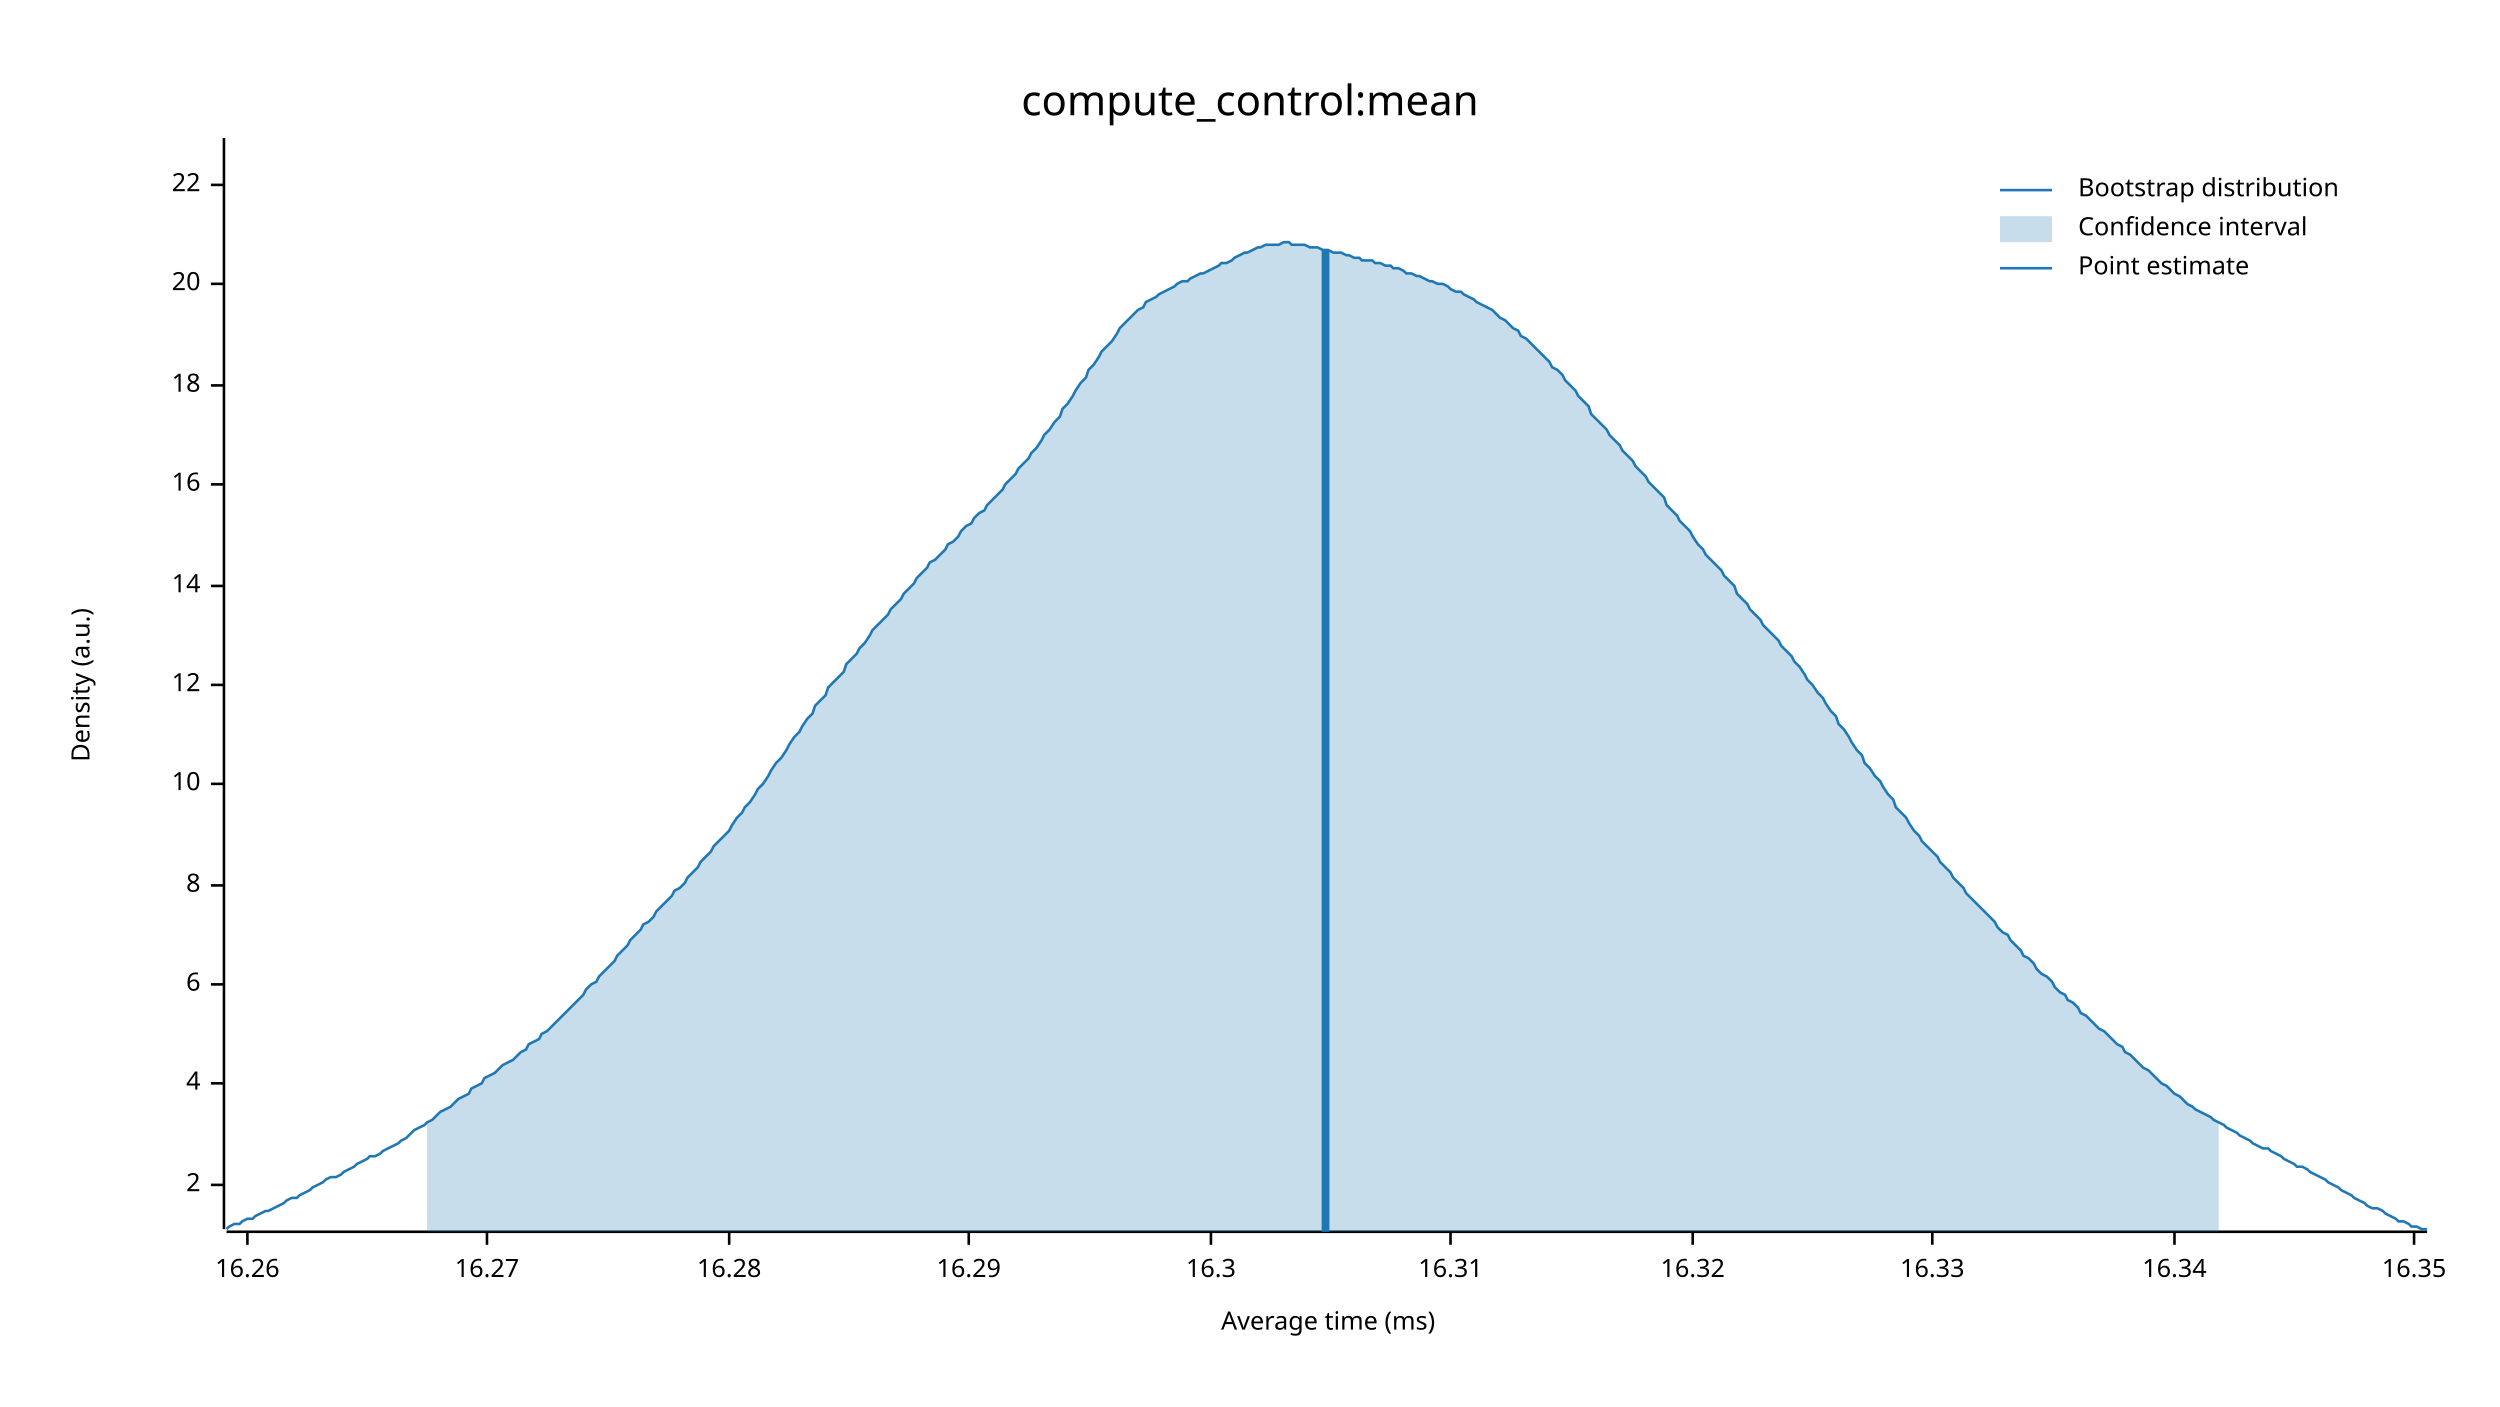
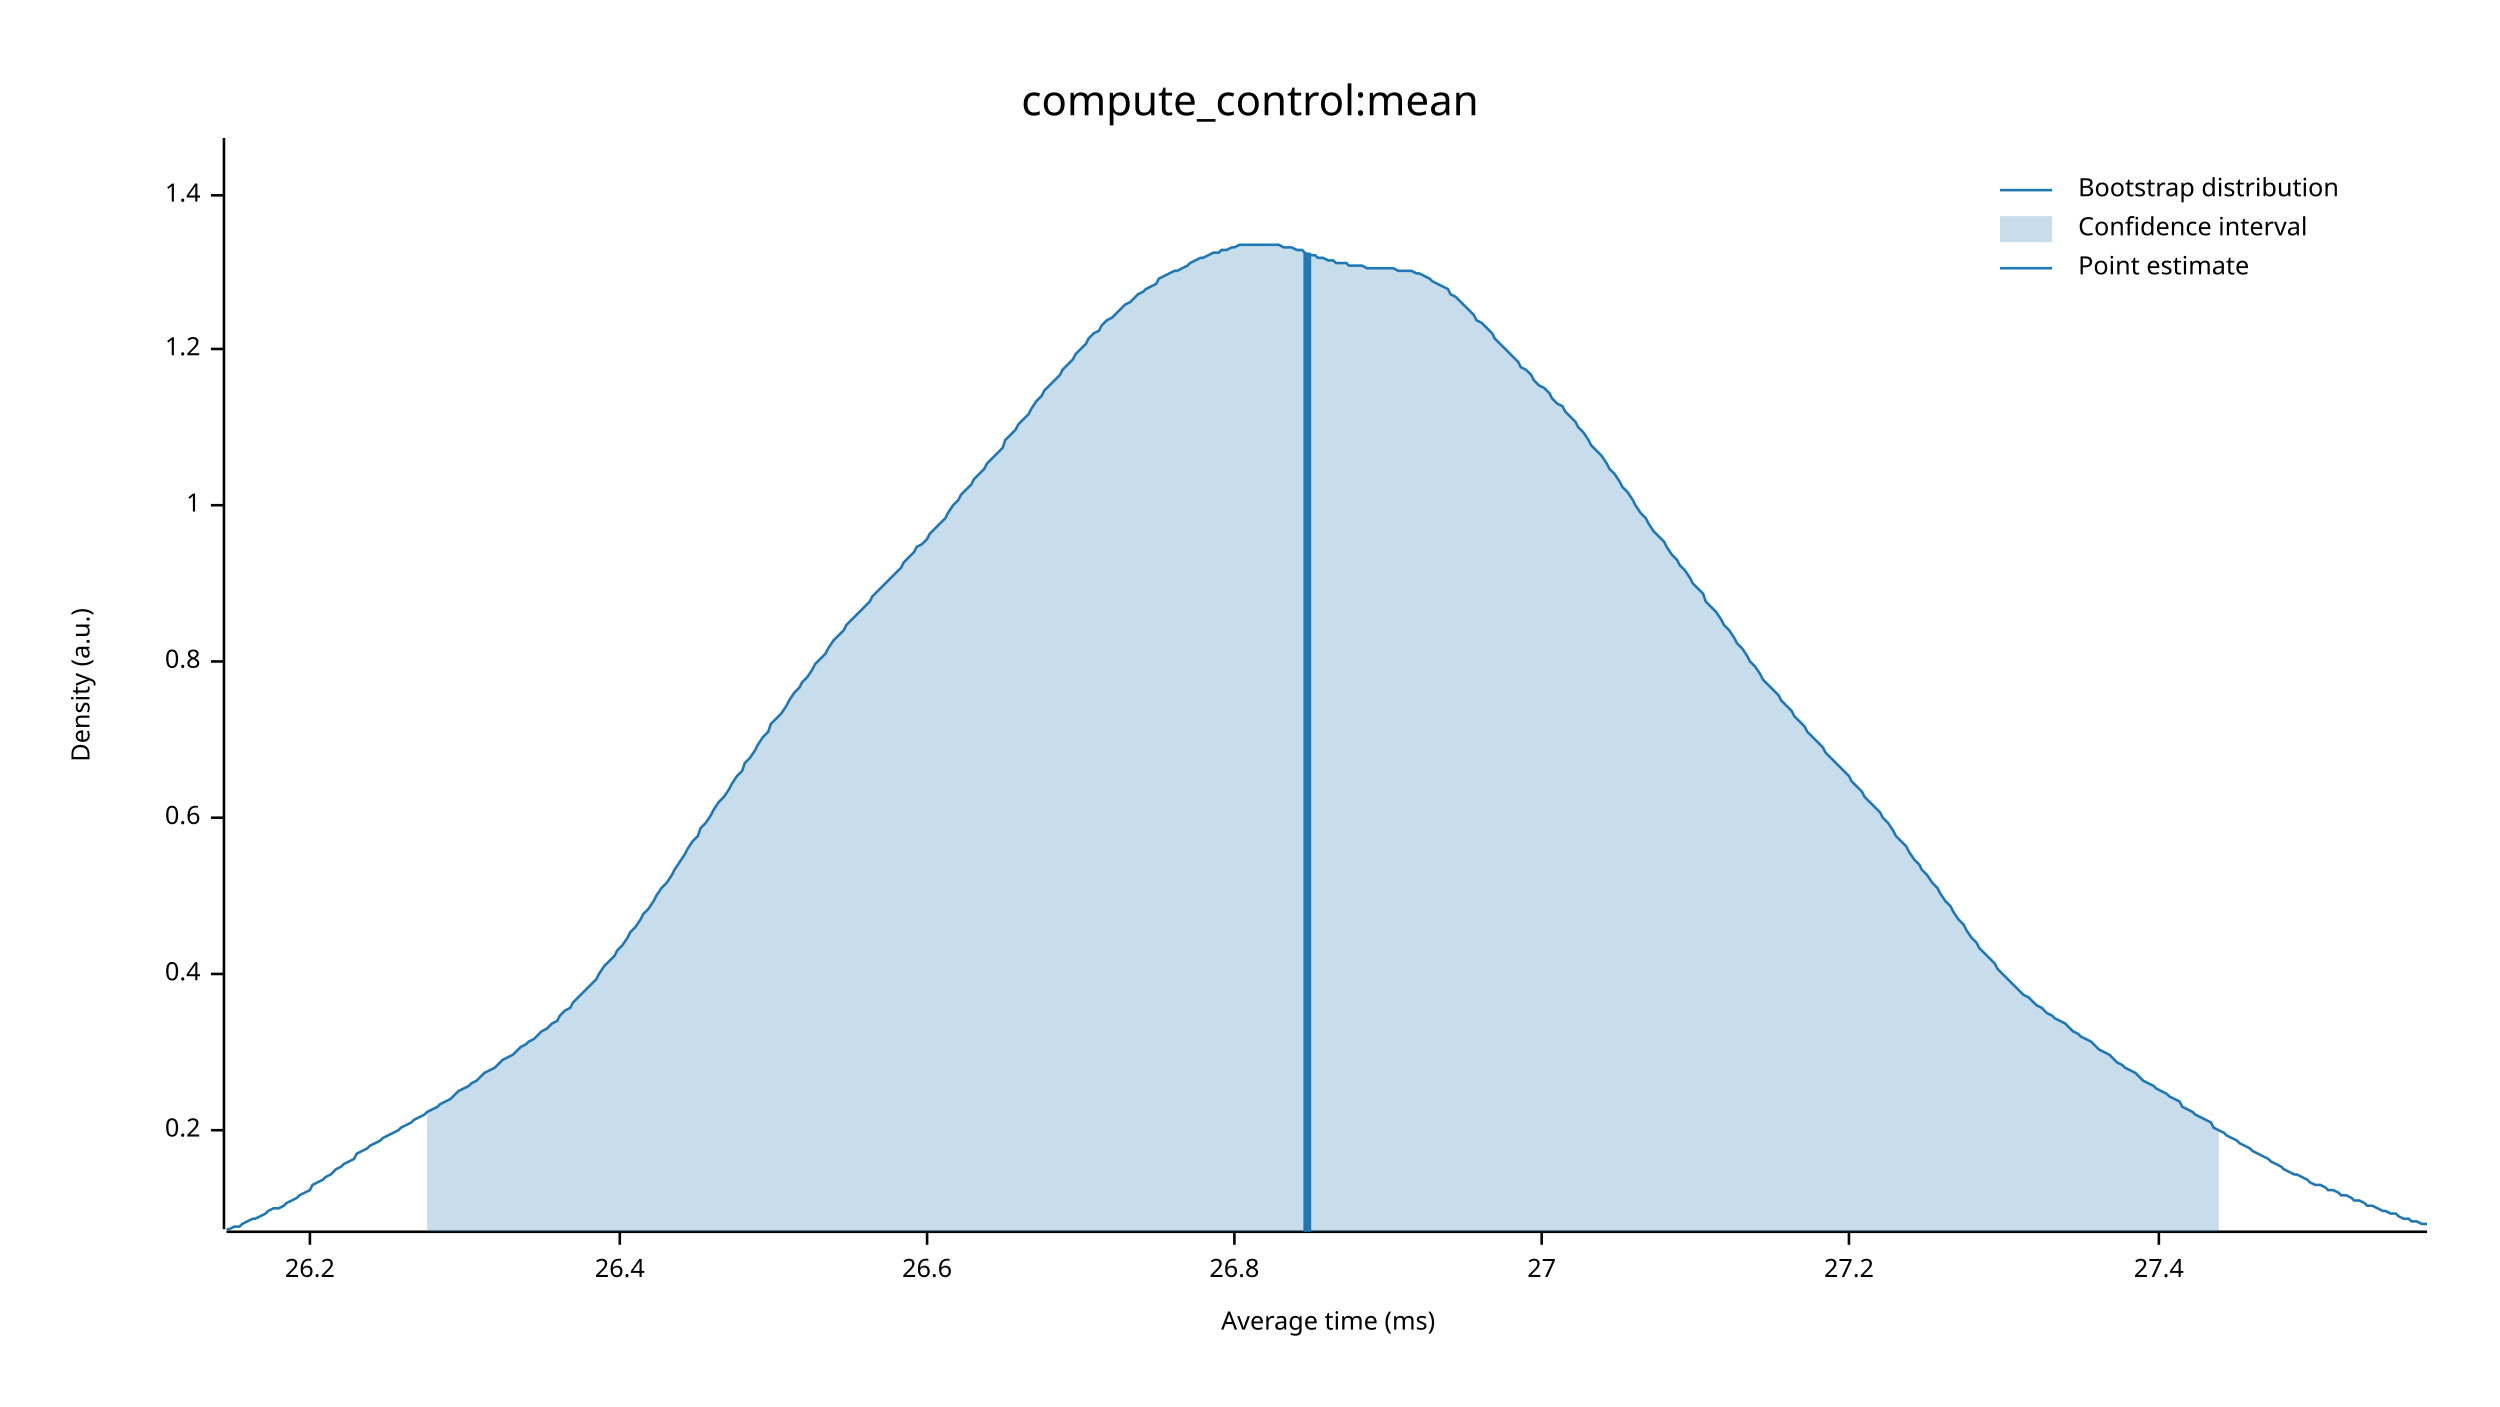
<svg xmlns="http://www.w3.org/2000/svg" width="960" height="540" viewBox="0 0 960 540">
  <text x="480" y="32" dy="0.76em" text-anchor="middle" font-family="sans-serif" font-size="16.129" opacity="1" fill="#000000">
compute_control:mean
</text>
  <text x="27" y="263" dy="0.76em" text-anchor="middle" font-family="sans-serif" font-size="9.677" opacity="1" fill="#000000" transform="rotate(270, 27, 263)">
Density (a.u.)
</text>
  <text x="510" y="513" dy="-0.5ex" text-anchor="middle" font-family="sans-serif" font-size="9.677" opacity="1" fill="#000000">
Average time (ms)
</text>
  <polyline fill="none" opacity="1" stroke="#000000" stroke-width="1" points="86,53 86,472 " />
-   <text x="77" y="455" dy="0.5ex" text-anchor="end" font-family="sans-serif" font-size="9.677" opacity="1" fill="#000000">
- 2
+   <text x="77" y="434" dy="0.5ex" text-anchor="end" font-family="sans-serif" font-size="9.677" opacity="1" fill="#000000">
+ 0.2
</text>
-   <polyline fill="none" opacity="1" stroke="#000000" stroke-width="1" points="81,455 86,455 " />
-   <text x="77" y="416" dy="0.5ex" text-anchor="end" font-family="sans-serif" font-size="9.677" opacity="1" fill="#000000">
- 4
+   <polyline fill="none" opacity="1" stroke="#000000" stroke-width="1" points="81,434 86,434 " />
+   <text x="77" y="374" dy="0.5ex" text-anchor="end" font-family="sans-serif" font-size="9.677" opacity="1" fill="#000000">
+ 0.4
</text>
-   <polyline fill="none" opacity="1" stroke="#000000" stroke-width="1" points="81,416 86,416 " />
-   <text x="77" y="378" dy="0.5ex" text-anchor="end" font-family="sans-serif" font-size="9.677" opacity="1" fill="#000000">
- 6
+   <polyline fill="none" opacity="1" stroke="#000000" stroke-width="1" points="81,374 86,374 " />
+   <text x="77" y="314" dy="0.5ex" text-anchor="end" font-family="sans-serif" font-size="9.677" opacity="1" fill="#000000">
+ 0.6
</text>
-   <polyline fill="none" opacity="1" stroke="#000000" stroke-width="1" points="81,378 86,378 " />
-   <text x="77" y="340" dy="0.5ex" text-anchor="end" font-family="sans-serif" font-size="9.677" opacity="1" fill="#000000">
- 8
+   <polyline fill="none" opacity="1" stroke="#000000" stroke-width="1" points="81,314 86,314 " />
+   <text x="77" y="254" dy="0.5ex" text-anchor="end" font-family="sans-serif" font-size="9.677" opacity="1" fill="#000000">
+ 0.8
</text>
-   <polyline fill="none" opacity="1" stroke="#000000" stroke-width="1" points="81,340 86,340 " />
-   <text x="77" y="301" dy="0.5ex" text-anchor="end" font-family="sans-serif" font-size="9.677" opacity="1" fill="#000000">
- 10
+   <polyline fill="none" opacity="1" stroke="#000000" stroke-width="1" points="81,254 86,254 " />
+   <text x="77" y="194" dy="0.5ex" text-anchor="end" font-family="sans-serif" font-size="9.677" opacity="1" fill="#000000">
+ 1
</text>
-   <polyline fill="none" opacity="1" stroke="#000000" stroke-width="1" points="81,301 86,301 " />
-   <text x="77" y="263" dy="0.5ex" text-anchor="end" font-family="sans-serif" font-size="9.677" opacity="1" fill="#000000">
- 12
+   <polyline fill="none" opacity="1" stroke="#000000" stroke-width="1" points="81,194 86,194 " />
+   <text x="77" y="134" dy="0.5ex" text-anchor="end" font-family="sans-serif" font-size="9.677" opacity="1" fill="#000000">
+ 1.2
</text>
-   <polyline fill="none" opacity="1" stroke="#000000" stroke-width="1" points="81,263 86,263 " />
-   <text x="77" y="225" dy="0.5ex" text-anchor="end" font-family="sans-serif" font-size="9.677" opacity="1" fill="#000000">
- 14
+   <polyline fill="none" opacity="1" stroke="#000000" stroke-width="1" points="81,134 86,134 " />
+   <text x="77" y="75" dy="0.5ex" text-anchor="end" font-family="sans-serif" font-size="9.677" opacity="1" fill="#000000">
+ 1.4
</text>
-   <polyline fill="none" opacity="1" stroke="#000000" stroke-width="1" points="81,225 86,225 " />
-   <text x="77" y="186" dy="0.5ex" text-anchor="end" font-family="sans-serif" font-size="9.677" opacity="1" fill="#000000">
- 16
+   <polyline fill="none" opacity="1" stroke="#000000" stroke-width="1" points="81,75 86,75 " />
+   <polyline fill="none" opacity="1" stroke="#000000" stroke-width="1" points="87,473 932,473 " />
+   <text x="119" y="483" dy="0.76em" text-anchor="middle" font-family="sans-serif" font-size="9.677" opacity="1" fill="#000000">
+ 26.2
</text>
-   <polyline fill="none" opacity="1" stroke="#000000" stroke-width="1" points="81,186 86,186 " />
-   <text x="77" y="148" dy="0.5ex" text-anchor="end" font-family="sans-serif" font-size="9.677" opacity="1" fill="#000000">
- 18
+   <polyline fill="none" opacity="1" stroke="#000000" stroke-width="1" points="119,473 119,478 " />
+   <text x="238" y="483" dy="0.76em" text-anchor="middle" font-family="sans-serif" font-size="9.677" opacity="1" fill="#000000">
+ 26.4
</text>
-   <polyline fill="none" opacity="1" stroke="#000000" stroke-width="1" points="81,148 86,148 " />
-   <text x="77" y="109" dy="0.5ex" text-anchor="end" font-family="sans-serif" font-size="9.677" opacity="1" fill="#000000">
- 20
+   <polyline fill="none" opacity="1" stroke="#000000" stroke-width="1" points="238,473 238,478 " />
+   <text x="356" y="483" dy="0.76em" text-anchor="middle" font-family="sans-serif" font-size="9.677" opacity="1" fill="#000000">
+ 26.6
</text>
-   <polyline fill="none" opacity="1" stroke="#000000" stroke-width="1" points="81,109 86,109 " />
-   <text x="77" y="71" dy="0.5ex" text-anchor="end" font-family="sans-serif" font-size="9.677" opacity="1" fill="#000000">
- 22
+   <polyline fill="none" opacity="1" stroke="#000000" stroke-width="1" points="356,473 356,478 " />
+   <text x="474" y="483" dy="0.76em" text-anchor="middle" font-family="sans-serif" font-size="9.677" opacity="1" fill="#000000">
+ 26.8
</text>
-   <polyline fill="none" opacity="1" stroke="#000000" stroke-width="1" points="81,71 86,71 " />
-   <polyline fill="none" opacity="1" stroke="#000000" stroke-width="1" points="87,473 932,473 " />
-   <text x="95" y="483" dy="0.76em" text-anchor="middle" font-family="sans-serif" font-size="9.677" opacity="1" fill="#000000">
- 16.26
+   <polyline fill="none" opacity="1" stroke="#000000" stroke-width="1" points="474,473 474,478 " />
+   <text x="592" y="483" dy="0.76em" text-anchor="middle" font-family="sans-serif" font-size="9.677" opacity="1" fill="#000000">
+ 27
</text>
-   <polyline fill="none" opacity="1" stroke="#000000" stroke-width="1" points="95,473 95,478 " />
-   <text x="187" y="483" dy="0.76em" text-anchor="middle" font-family="sans-serif" font-size="9.677" opacity="1" fill="#000000">
- 16.27
+   <polyline fill="none" opacity="1" stroke="#000000" stroke-width="1" points="592,473 592,478 " />
+   <text x="710" y="483" dy="0.76em" text-anchor="middle" font-family="sans-serif" font-size="9.677" opacity="1" fill="#000000">
+ 27.2
</text>
-   <polyline fill="none" opacity="1" stroke="#000000" stroke-width="1" points="187,473 187,478 " />
-   <text x="280" y="483" dy="0.76em" text-anchor="middle" font-family="sans-serif" font-size="9.677" opacity="1" fill="#000000">
- 16.28
+   <polyline fill="none" opacity="1" stroke="#000000" stroke-width="1" points="710,473 710,478 " />
+   <text x="829" y="483" dy="0.76em" text-anchor="middle" font-family="sans-serif" font-size="9.677" opacity="1" fill="#000000">
+ 27.4
</text>
-   <polyline fill="none" opacity="1" stroke="#000000" stroke-width="1" points="280,473 280,478 " />
-   <text x="372" y="483" dy="0.76em" text-anchor="middle" font-family="sans-serif" font-size="9.677" opacity="1" fill="#000000">
- 16.29
- </text>
-   <polyline fill="none" opacity="1" stroke="#000000" stroke-width="1" points="372,473 372,478 " />
-   <text x="465" y="483" dy="0.76em" text-anchor="middle" font-family="sans-serif" font-size="9.677" opacity="1" fill="#000000">
- 16.3
- </text>
-   <polyline fill="none" opacity="1" stroke="#000000" stroke-width="1" points="465,473 465,478 " />
-   <text x="557" y="483" dy="0.76em" text-anchor="middle" font-family="sans-serif" font-size="9.677" opacity="1" fill="#000000">
- 16.31
- </text>
-   <polyline fill="none" opacity="1" stroke="#000000" stroke-width="1" points="557,473 557,478 " />
-   <text x="650" y="483" dy="0.76em" text-anchor="middle" font-family="sans-serif" font-size="9.677" opacity="1" fill="#000000">
- 16.32
- </text>
-   <polyline fill="none" opacity="1" stroke="#000000" stroke-width="1" points="650,473 650,478 " />
-   <text x="742" y="483" dy="0.76em" text-anchor="middle" font-family="sans-serif" font-size="9.677" opacity="1" fill="#000000">
- 16.33
- </text>
-   <polyline fill="none" opacity="1" stroke="#000000" stroke-width="1" points="742,473 742,478 " />
-   <text x="835" y="483" dy="0.76em" text-anchor="middle" font-family="sans-serif" font-size="9.677" opacity="1" fill="#000000">
- 16.34
- </text>
-   <polyline fill="none" opacity="1" stroke="#000000" stroke-width="1" points="835,473 835,478 " />
-   <text x="927" y="483" dy="0.76em" text-anchor="middle" font-family="sans-serif" font-size="9.677" opacity="1" fill="#000000">
- 16.35
- </text>
-   <polyline fill="none" opacity="1" stroke="#000000" stroke-width="1" points="927,473 927,478 " />
-   <polyline fill="none" opacity="1" stroke="#1F78B4" stroke-width="1" points="87,472 88,471 90,470 92,470 93,469 95,468 97,468 98,467 100,466 102,465 103,465 105,464 107,463 109,462 110,461 112,460 114,460 115,459 117,458 119,457 120,456 122,455 124,454 125,453 127,452 129,452 131,451 132,450 134,449 136,448 137,447 139,446 141,445 142,444 144,444 146,443 147,442 149,441 151,440 153,439 154,438 156,437 158,435 159,434 161,433 163,432 164,431 166,430 168,428 169,427 171,426 173,425 175,423 176,422 178,421 180,420 181,418 183,417 185,416 186,414 188,413 190,412 191,411 193,409 195,408 197,407 198,406 200,404 202,403 203,401 205,400 207,399 208,397 210,396 212,394 214,392 215,391 217,389 219,387 220,386 222,384 224,382 225,380 227,378 229,377 230,375 232,373 234,371 236,369 237,367 239,365 241,363 242,361 244,359 246,357 247,355 249,354 251,352 252,350 254,348 256,346 258,344 259,342 261,341 263,339 264,337 266,335 268,333 269,331 271,329 273,327 274,325 276,323 278,321 280,319 281,317 283,314 285,312 286,310 288,308 290,305 291,303 293,301 295,298 296,296 298,293 300,291 302,288 303,286 305,283 307,281 308,279 310,276 312,274 313,271 315,269 317,267 318,264 320,262 322,260 324,258 325,255 327,253 329,251 330,249 332,247 334,244 335,242 337,240 339,238 341,236 342,234 344,232 346,230 347,228 349,226 351,224 352,222 354,220 356,218 357,216 359,215 361,213 363,211 364,209 366,208 368,206 369,204 371,202 373,201 374,199 376,197 378,196 379,194 381,192 383,190 385,188 386,186 388,184 390,182 391,180 393,178 395,176 396,174 398,172 400,169 401,167 403,165 405,162 407,160 408,157 410,155 412,152 413,150 415,147 417,145 418,142 420,140 422,137 423,135 425,133 427,131 429,128 430,126 432,124 434,122 435,121 437,119 439,118 440,116 442,115 444,114 445,113 447,112 449,111 451,110 452,109 454,108 456,108 457,107 459,106 461,105 462,105 464,104 466,103 468,102 469,101 471,101 473,100 474,99 476,98 478,97 479,97 481,96 483,95 484,95 486,94 488,94 490,94 491,94 493,93 495,93 496,94 498,94 500,94 501,94 503,95 505,95 506,95 508,96 510,96 512,97 513,97 515,97 517,98 518,98 520,99 522,99 523,100 525,100 527,100 528,101 530,101 532,102 534,102 535,103 537,103 539,104 540,105 542,105 544,106 545,106 547,107 549,108 550,108 552,109 554,109 556,110 557,111 559,112 561,112 562,113 564,114 566,115 567,116 569,117 571,118 573,119 574,120 576,122 578,123 579,124 581,126 583,127 584,129 586,130 588,132 589,133 591,135 593,137 595,139 596,141 598,142 600,144 601,146 603,148 605,150 606,152 608,154 610,156 611,159 613,161 615,163 617,165 618,167 620,169 622,171 623,173 625,175 627,177 628,179 630,181 632,183 633,185 635,187 637,189 639,191 640,194 642,196 644,198 645,200 647,202 649,204 650,206 652,209 654,211 655,213 657,215 659,217 661,219 662,221 664,223 666,225 667,228 669,230 671,232 672,234 674,236 676,238 677,240 679,242 681,244 683,246 684,248 686,250 688,252 689,254 691,256 693,259 694,261 696,263 698,266 700,268 701,270 703,273 705,275 706,278 708,280 710,283 711,285 713,288 715,290 716,293 718,295 720,298 722,300 723,302 725,305 727,307 728,310 730,312 732,314 733,316 735,319 737,321 738,323 740,325 742,327 744,329 745,331 747,333 749,335 750,337 752,339 754,341 755,343 757,345 759,347 760,348 762,350 764,352 766,354 767,356 769,358 771,359 772,361 774,363 776,365 777,367 779,368 781,370 782,372 784,374 786,375 788,377 789,379 791,381 793,382 794,384 796,385 798,387 799,389 801,390 803,392 804,393 806,395 808,396 810,398 811,399 813,401 815,402 816,404 818,405 820,407 821,408 823,410 825,411 827,413 828,414 830,416 832,417 833,418 835,420 837,421 838,422 840,424 842,425 843,426 845,427 847,428 849,429 850,430 852,431 854,432 855,433 857,434 859,435 860,436 862,437 864,438 865,439 867,440 869,441 871,441 872,442 874,443 876,444 877,445 879,446 881,447 882,448 884,448 886,449 887,450 889,451 891,452 893,453 894,454 896,455 898,456 899,457 901,458 903,459 904,460 906,461 908,462 909,463 911,464 913,464 915,465 916,466 918,467 920,468 921,469 923,469 925,470 926,471 928,471 930,472 932,472 " />
-   <polygon opacity="0.25" fill="#1F78B4" points="164,431 166,430 168,428 169,427 171,426 173,425 175,423 176,422 178,421 180,420 181,418 183,417 185,416 186,414 188,413 190,412 191,411 193,409 195,408 197,407 198,406 200,404 202,403 203,401 205,400 207,399 208,397 210,396 212,394 214,392 215,391 217,389 219,387 220,386 222,384 224,382 225,380 227,378 229,377 230,375 232,373 234,371 236,369 237,367 239,365 241,363 242,361 244,359 246,357 247,355 249,354 251,352 252,350 254,348 256,346 258,344 259,342 261,341 263,339 264,337 266,335 268,333 269,331 271,329 273,327 274,325 276,323 278,321 280,319 281,317 283,314 285,312 286,310 288,308 290,305 291,303 293,301 295,298 296,296 298,293 300,291 302,288 303,286 305,283 307,281 308,279 310,276 312,274 313,271 315,269 317,267 318,264 320,262 322,260 324,258 325,255 327,253 329,251 330,249 332,247 334,244 335,242 337,240 339,238 341,236 342,234 344,232 346,230 347,228 349,226 351,224 352,222 354,220 356,218 357,216 359,215 361,213 363,211 364,209 366,208 368,206 369,204 371,202 373,201 374,199 376,197 378,196 379,194 381,192 383,190 385,188 386,186 388,184 390,182 391,180 393,178 395,176 396,174 398,172 400,169 401,167 403,165 405,162 407,160 408,157 410,155 412,152 413,150 415,147 417,145 418,142 420,140 422,137 423,135 425,133 427,131 429,128 430,126 432,124 434,122 435,121 437,119 439,118 440,116 442,115 444,114 445,113 447,112 449,111 451,110 452,109 454,108 456,108 457,107 459,106 461,105 462,105 464,104 466,103 468,102 469,101 471,101 473,100 474,99 476,98 478,97 479,97 481,96 483,95 484,95 486,94 488,94 490,94 491,94 493,93 495,93 496,94 498,94 500,94 501,94 503,95 505,95 506,95 508,96 510,96 512,97 513,97 515,97 517,98 518,98 520,99 522,99 523,100 525,100 527,100 528,101 530,101 532,102 534,102 535,103 537,103 539,104 540,105 542,105 544,106 545,106 547,107 549,108 550,108 552,109 554,109 556,110 557,111 559,112 561,112 562,113 564,114 566,115 567,116 569,117 571,118 573,119 574,120 576,122 578,123 579,124 581,126 583,127 584,129 586,130 588,132 589,133 591,135 593,137 595,139 596,141 598,142 600,144 601,146 603,148 605,150 606,152 608,154 610,156 611,159 613,161 615,163 617,165 618,167 620,169 622,171 623,173 625,175 627,177 628,179 630,181 632,183 633,185 635,187 637,189 639,191 640,194 642,196 644,198 645,200 647,202 649,204 650,206 652,209 654,211 655,213 657,215 659,217 661,219 662,221 664,223 666,225 667,228 669,230 671,232 672,234 674,236 676,238 677,240 679,242 681,244 683,246 684,248 686,250 688,252 689,254 691,256 693,259 694,261 696,263 698,266 700,268 701,270 703,273 705,275 706,278 708,280 710,283 711,285 713,288 715,290 716,293 718,295 720,298 722,300 723,302 725,305 727,307 728,310 730,312 732,314 733,316 735,319 737,321 738,323 740,325 742,327 744,329 745,331 747,333 749,335 750,337 752,339 754,341 755,343 757,345 759,347 760,348 762,350 764,352 766,354 767,356 769,358 771,359 772,361 774,363 776,365 777,367 779,368 781,370 782,372 784,374 786,375 788,377 789,379 791,381 793,382 794,384 796,385 798,387 799,389 801,390 803,392 804,393 806,395 808,396 810,398 811,399 813,401 815,402 816,404 818,405 820,407 821,408 823,410 825,411 827,413 828,414 830,416 832,417 833,418 835,420 837,421 838,422 840,424 842,425 843,426 845,427 847,428 849,429 850,430 852,431 852,473 164,473 " />
-   <polyline fill="none" opacity="1" stroke="#1F78B4" stroke-width="3" points="509,473 509,96 " />
+   <polyline fill="none" opacity="1" stroke="#000000" stroke-width="1" points="829,473 829,478 " />
+   <polyline fill="none" opacity="1" stroke="#1F78B4" stroke-width="1" points="87,472 88,472 90,471 92,471 93,470 95,469 97,468 98,468 100,467 102,466 103,465 105,464 107,464 109,463 110,462 112,461 114,460 115,459 117,458 119,457 120,455 122,454 124,453 125,452 127,451 129,449 131,448 132,447 134,446 136,445 137,443 139,442 141,441 142,440 144,439 146,438 147,437 149,436 151,435 153,434 154,433 156,432 158,431 159,430 161,429 163,428 164,427 166,426 168,425 169,424 171,423 173,422 175,420 176,419 178,418 180,417 181,416 183,415 185,413 186,412 188,411 190,410 191,409 193,407 195,406 197,405 198,404 200,402 202,401 203,400 205,399 207,397 208,396 210,395 212,393 214,392 215,390 217,388 219,387 220,385 222,383 224,381 225,380 227,378 229,376 230,374 232,371 234,369 236,367 237,365 239,363 241,360 242,358 244,356 246,353 247,351 249,349 251,346 252,344 254,341 256,339 258,336 259,334 261,331 263,328 264,326 266,323 268,321 269,318 271,316 273,313 274,311 276,308 278,306 280,303 281,301 283,298 285,296 286,293 288,291 290,288 291,286 293,283 295,281 296,278 298,276 300,274 302,271 303,269 305,266 307,264 308,262 310,260 312,257 313,255 315,253 317,251 318,249 320,246 322,244 324,242 325,240 327,238 329,236 330,235 332,233 334,231 335,229 337,227 339,225 341,223 342,222 344,220 346,218 347,216 349,214 351,212 352,210 354,209 356,207 357,205 359,203 361,201 363,199 364,197 366,194 368,192 369,190 371,188 373,186 374,184 376,182 378,180 379,178 381,176 383,174 385,172 386,169 388,167 390,165 391,163 393,161 395,159 396,157 398,154 400,152 401,150 403,148 405,146 407,144 408,142 410,140 412,138 413,136 415,134 417,132 418,130 420,128 422,127 423,125 425,123 427,122 429,120 430,119 432,117 434,116 435,115 437,113 439,112 440,111 442,110 444,109 445,107 447,106 449,105 451,104 452,104 454,103 456,102 457,101 459,100 461,99 462,99 464,98 466,97 468,97 469,96 471,96 473,95 474,95 476,94 478,94 479,94 481,94 483,94 484,94 486,94 488,94 490,94 491,94 493,95 495,95 496,95 498,96 500,96 501,97 503,98 505,98 506,99 508,99 510,100 512,100 513,101 515,101 517,101 518,102 520,102 522,102 523,102 525,103 527,103 528,103 530,103 532,103 534,103 535,103 537,104 539,104 540,104 542,104 544,105 545,105 547,106 549,107 550,108 552,109 554,110 556,111 557,113 559,114 561,116 562,117 564,119 566,121 567,123 569,124 571,126 573,128 574,130 576,132 578,134 579,135 581,137 583,139 584,141 586,142 588,144 589,146 591,148 593,149 595,151 596,153 598,155 600,156 601,158 603,160 605,162 606,164 608,166 610,169 611,171 613,173 615,175 617,178 618,180 620,182 622,185 623,187 625,189 627,192 628,194 630,197 632,199 633,201 635,204 637,206 639,208 640,210 642,213 644,215 645,217 647,219 649,222 650,224 652,226 654,228 655,231 657,233 659,235 661,238 662,240 664,242 666,245 667,247 669,249 671,252 672,254 674,256 676,259 677,261 679,263 681,265 683,267 684,269 686,271 688,273 689,275 691,277 693,279 694,281 696,283 698,285 700,287 701,289 703,291 705,293 706,294 708,296 710,298 711,300 713,302 715,304 716,306 718,308 720,310 722,312 723,314 725,316 727,319 728,321 730,323 732,325 733,327 735,330 737,332 738,334 740,336 742,339 744,341 745,343 747,346 749,348 750,350 752,353 754,355 755,357 757,360 759,362 760,364 762,366 764,368 766,370 767,372 769,374 771,376 772,377 774,379 776,381 777,382 779,383 781,385 782,386 784,387 786,389 788,390 789,391 791,392 793,393 794,394 796,396 798,397 799,398 801,399 803,400 804,401 806,403 808,404 810,405 811,406 813,408 815,409 816,410 818,411 820,412 821,413 823,415 825,416 827,417 828,418 830,419 832,420 833,421 835,422 837,423 838,425 840,426 842,427 843,428 845,429 847,430 849,431 850,433 852,434 854,435 855,436 857,437 859,438 860,439 862,440 864,441 865,442 867,443 869,444 871,445 872,446 874,447 876,448 877,449 879,450 881,451 882,451 884,452 886,453 887,454 889,455 891,455 893,456 894,457 896,457 898,458 899,459 901,459 903,460 904,461 906,461 908,462 909,463 911,463 913,464 915,465 916,465 918,466 920,466 921,467 923,468 925,468 926,469 928,469 930,470 932,470 " />
+   <polygon opacity="0.25" fill="#1F78B4" points="164,427 166,426 168,425 169,424 171,423 173,422 175,420 176,419 178,418 180,417 181,416 183,415 185,413 186,412 188,411 190,410 191,409 193,407 195,406 197,405 198,404 200,402 202,401 203,400 205,399 207,397 208,396 210,395 212,393 214,392 215,390 217,388 219,387 220,385 222,383 224,381 225,380 227,378 229,376 230,374 232,371 234,369 236,367 237,365 239,363 241,360 242,358 244,356 246,353 247,351 249,349 251,346 252,344 254,341 256,339 258,336 259,334 261,331 263,328 264,326 266,323 268,321 269,318 271,316 273,313 274,311 276,308 278,306 280,303 281,301 283,298 285,296 286,293 288,291 290,288 291,286 293,283 295,281 296,278 298,276 300,274 302,271 303,269 305,266 307,264 308,262 310,260 312,257 313,255 315,253 317,251 318,249 320,246 322,244 324,242 325,240 327,238 329,236 330,235 332,233 334,231 335,229 337,227 339,225 341,223 342,222 344,220 346,218 347,216 349,214 351,212 352,210 354,209 356,207 357,205 359,203 361,201 363,199 364,197 366,194 368,192 369,190 371,188 373,186 374,184 376,182 378,180 379,178 381,176 383,174 385,172 386,169 388,167 390,165 391,163 393,161 395,159 396,157 398,154 400,152 401,150 403,148 405,146 407,144 408,142 410,140 412,138 413,136 415,134 417,132 418,130 420,128 422,127 423,125 425,123 427,122 429,120 430,119 432,117 434,116 435,115 437,113 439,112 440,111 442,110 444,109 445,107 447,106 449,105 451,104 452,104 454,103 456,102 457,101 459,100 461,99 462,99 464,98 466,97 468,97 469,96 471,96 473,95 474,95 476,94 478,94 479,94 481,94 483,94 484,94 486,94 488,94 490,94 491,94 493,95 495,95 496,95 498,96 500,96 501,97 503,98 505,98 506,99 508,99 510,100 512,100 513,101 515,101 517,101 518,102 520,102 522,102 523,102 525,103 527,103 528,103 530,103 532,103 534,103 535,103 537,104 539,104 540,104 542,104 544,105 545,105 547,106 549,107 550,108 552,109 554,110 556,111 557,113 559,114 561,116 562,117 564,119 566,121 567,123 569,124 571,126 573,128 574,130 576,132 578,134 579,135 581,137 583,139 584,141 586,142 588,144 589,146 591,148 593,149 595,151 596,153 598,155 600,156 601,158 603,160 605,162 606,164 608,166 610,169 611,171 613,173 615,175 617,178 618,180 620,182 622,185 623,187 625,189 627,192 628,194 630,197 632,199 633,201 635,204 637,206 639,208 640,210 642,213 644,215 645,217 647,219 649,222 650,224 652,226 654,228 655,231 657,233 659,235 661,238 662,240 664,242 666,245 667,247 669,249 671,252 672,254 674,256 676,259 677,261 679,263 681,265 683,267 684,269 686,271 688,273 689,275 691,277 693,279 694,281 696,283 698,285 700,287 701,289 703,291 705,293 706,294 708,296 710,298 711,300 713,302 715,304 716,306 718,308 720,310 722,312 723,314 725,316 727,319 728,321 730,323 732,325 733,327 735,330 737,332 738,334 740,336 742,339 744,341 745,343 747,346 749,348 750,350 752,353 754,355 755,357 757,360 759,362 760,364 762,366 764,368 766,370 767,372 769,374 771,376 772,377 774,379 776,381 777,382 779,383 781,385 782,386 784,387 786,389 788,390 789,391 791,392 793,393 794,394 796,396 798,397 799,398 801,399 803,400 804,401 806,403 808,404 810,405 811,406 813,408 815,409 816,410 818,411 820,412 821,413 823,415 825,416 827,417 828,418 830,419 832,420 833,421 835,422 837,423 838,425 840,426 842,427 843,428 845,429 847,430 849,431 850,433 852,434 852,473 164,473 " />
+   <polyline fill="none" opacity="1" stroke="#1F78B4" stroke-width="3" points="502,473 502,97 " />
  <text x="798" y="68" dy="0.76em" text-anchor="start" font-family="sans-serif" font-size="9.677" opacity="1" fill="#000000">
Bootstrap distribution
</text>
  <text x="798" y="83" dy="0.76em" text-anchor="start" font-family="sans-serif" font-size="9.677" opacity="1" fill="#000000">
Confidence interval
</text>
  <text x="798" y="98" dy="0.76em" text-anchor="start" font-family="sans-serif" font-size="9.677" opacity="1" fill="#000000">
Point estimate
</text>
  <polyline fill="none" opacity="1" stroke="#1F78B4" stroke-width="1" points="768,73 788,73 " />
  <rect x="768" y="83" width="20" height="10" opacity="0.25" fill="#1F78B4" stroke="none" />
  <polyline fill="none" opacity="1" stroke="#1F78B4" stroke-width="1" points="768,103 788,103 " />
</svg>
